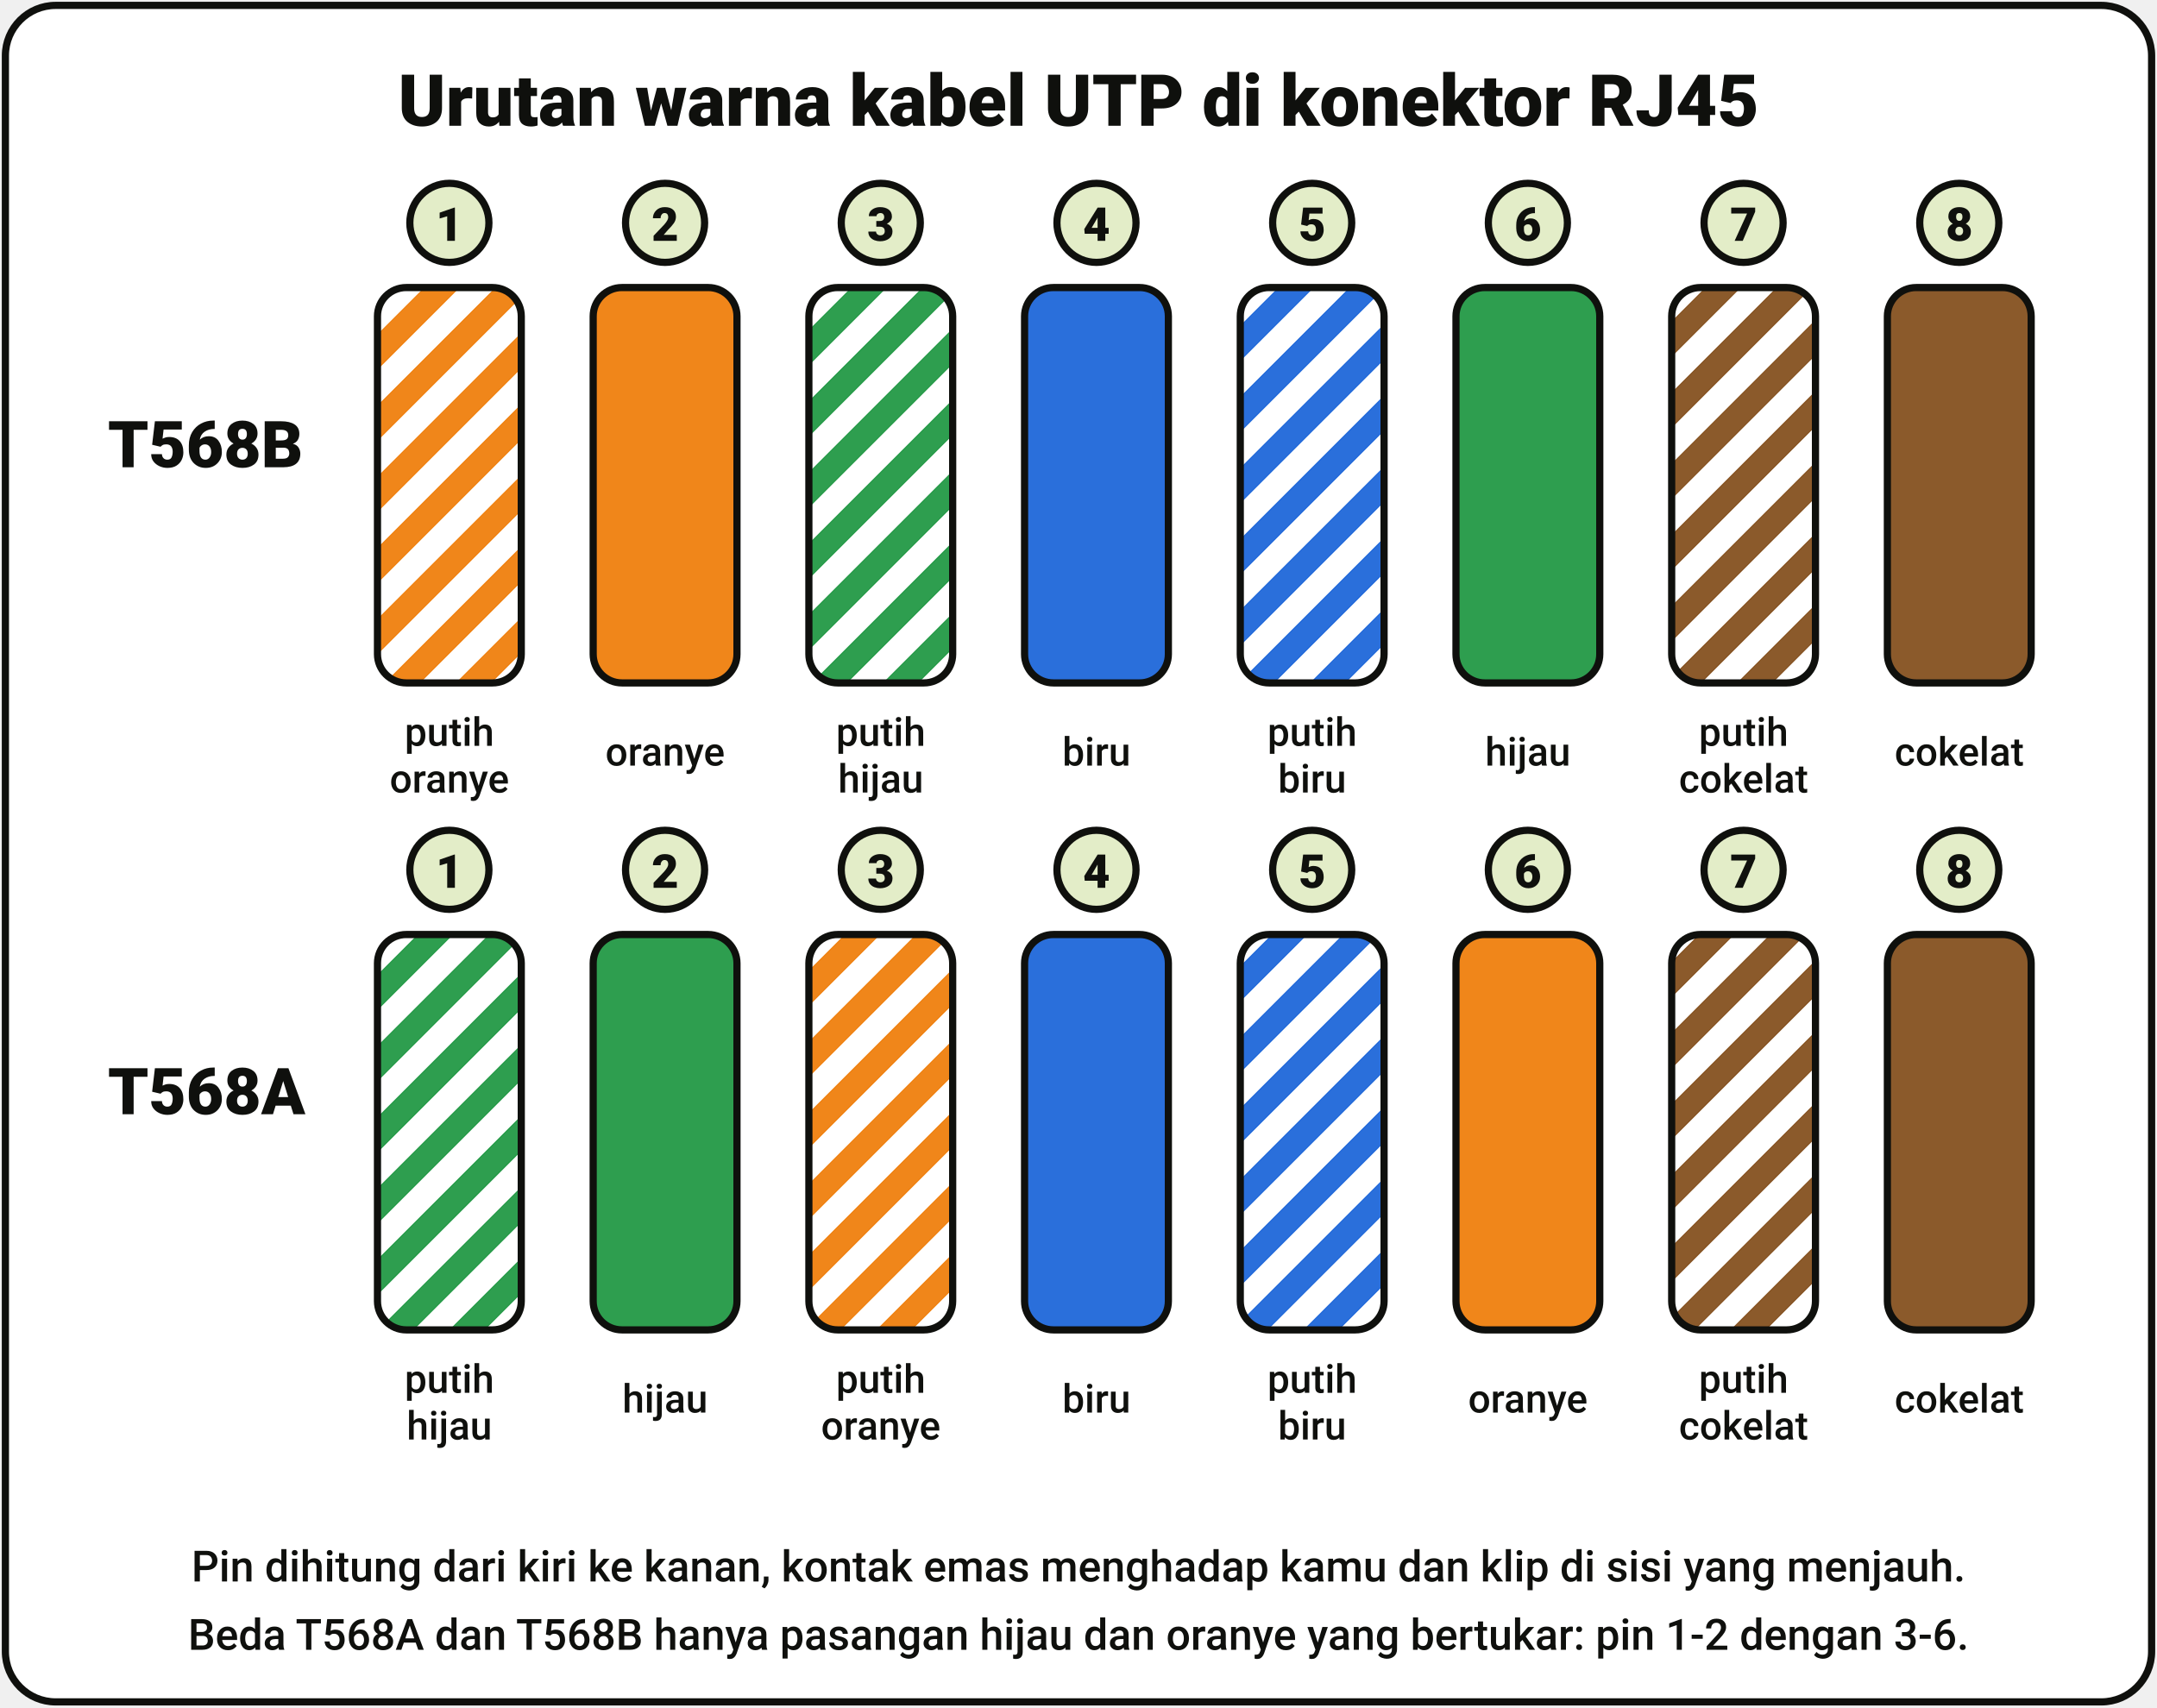
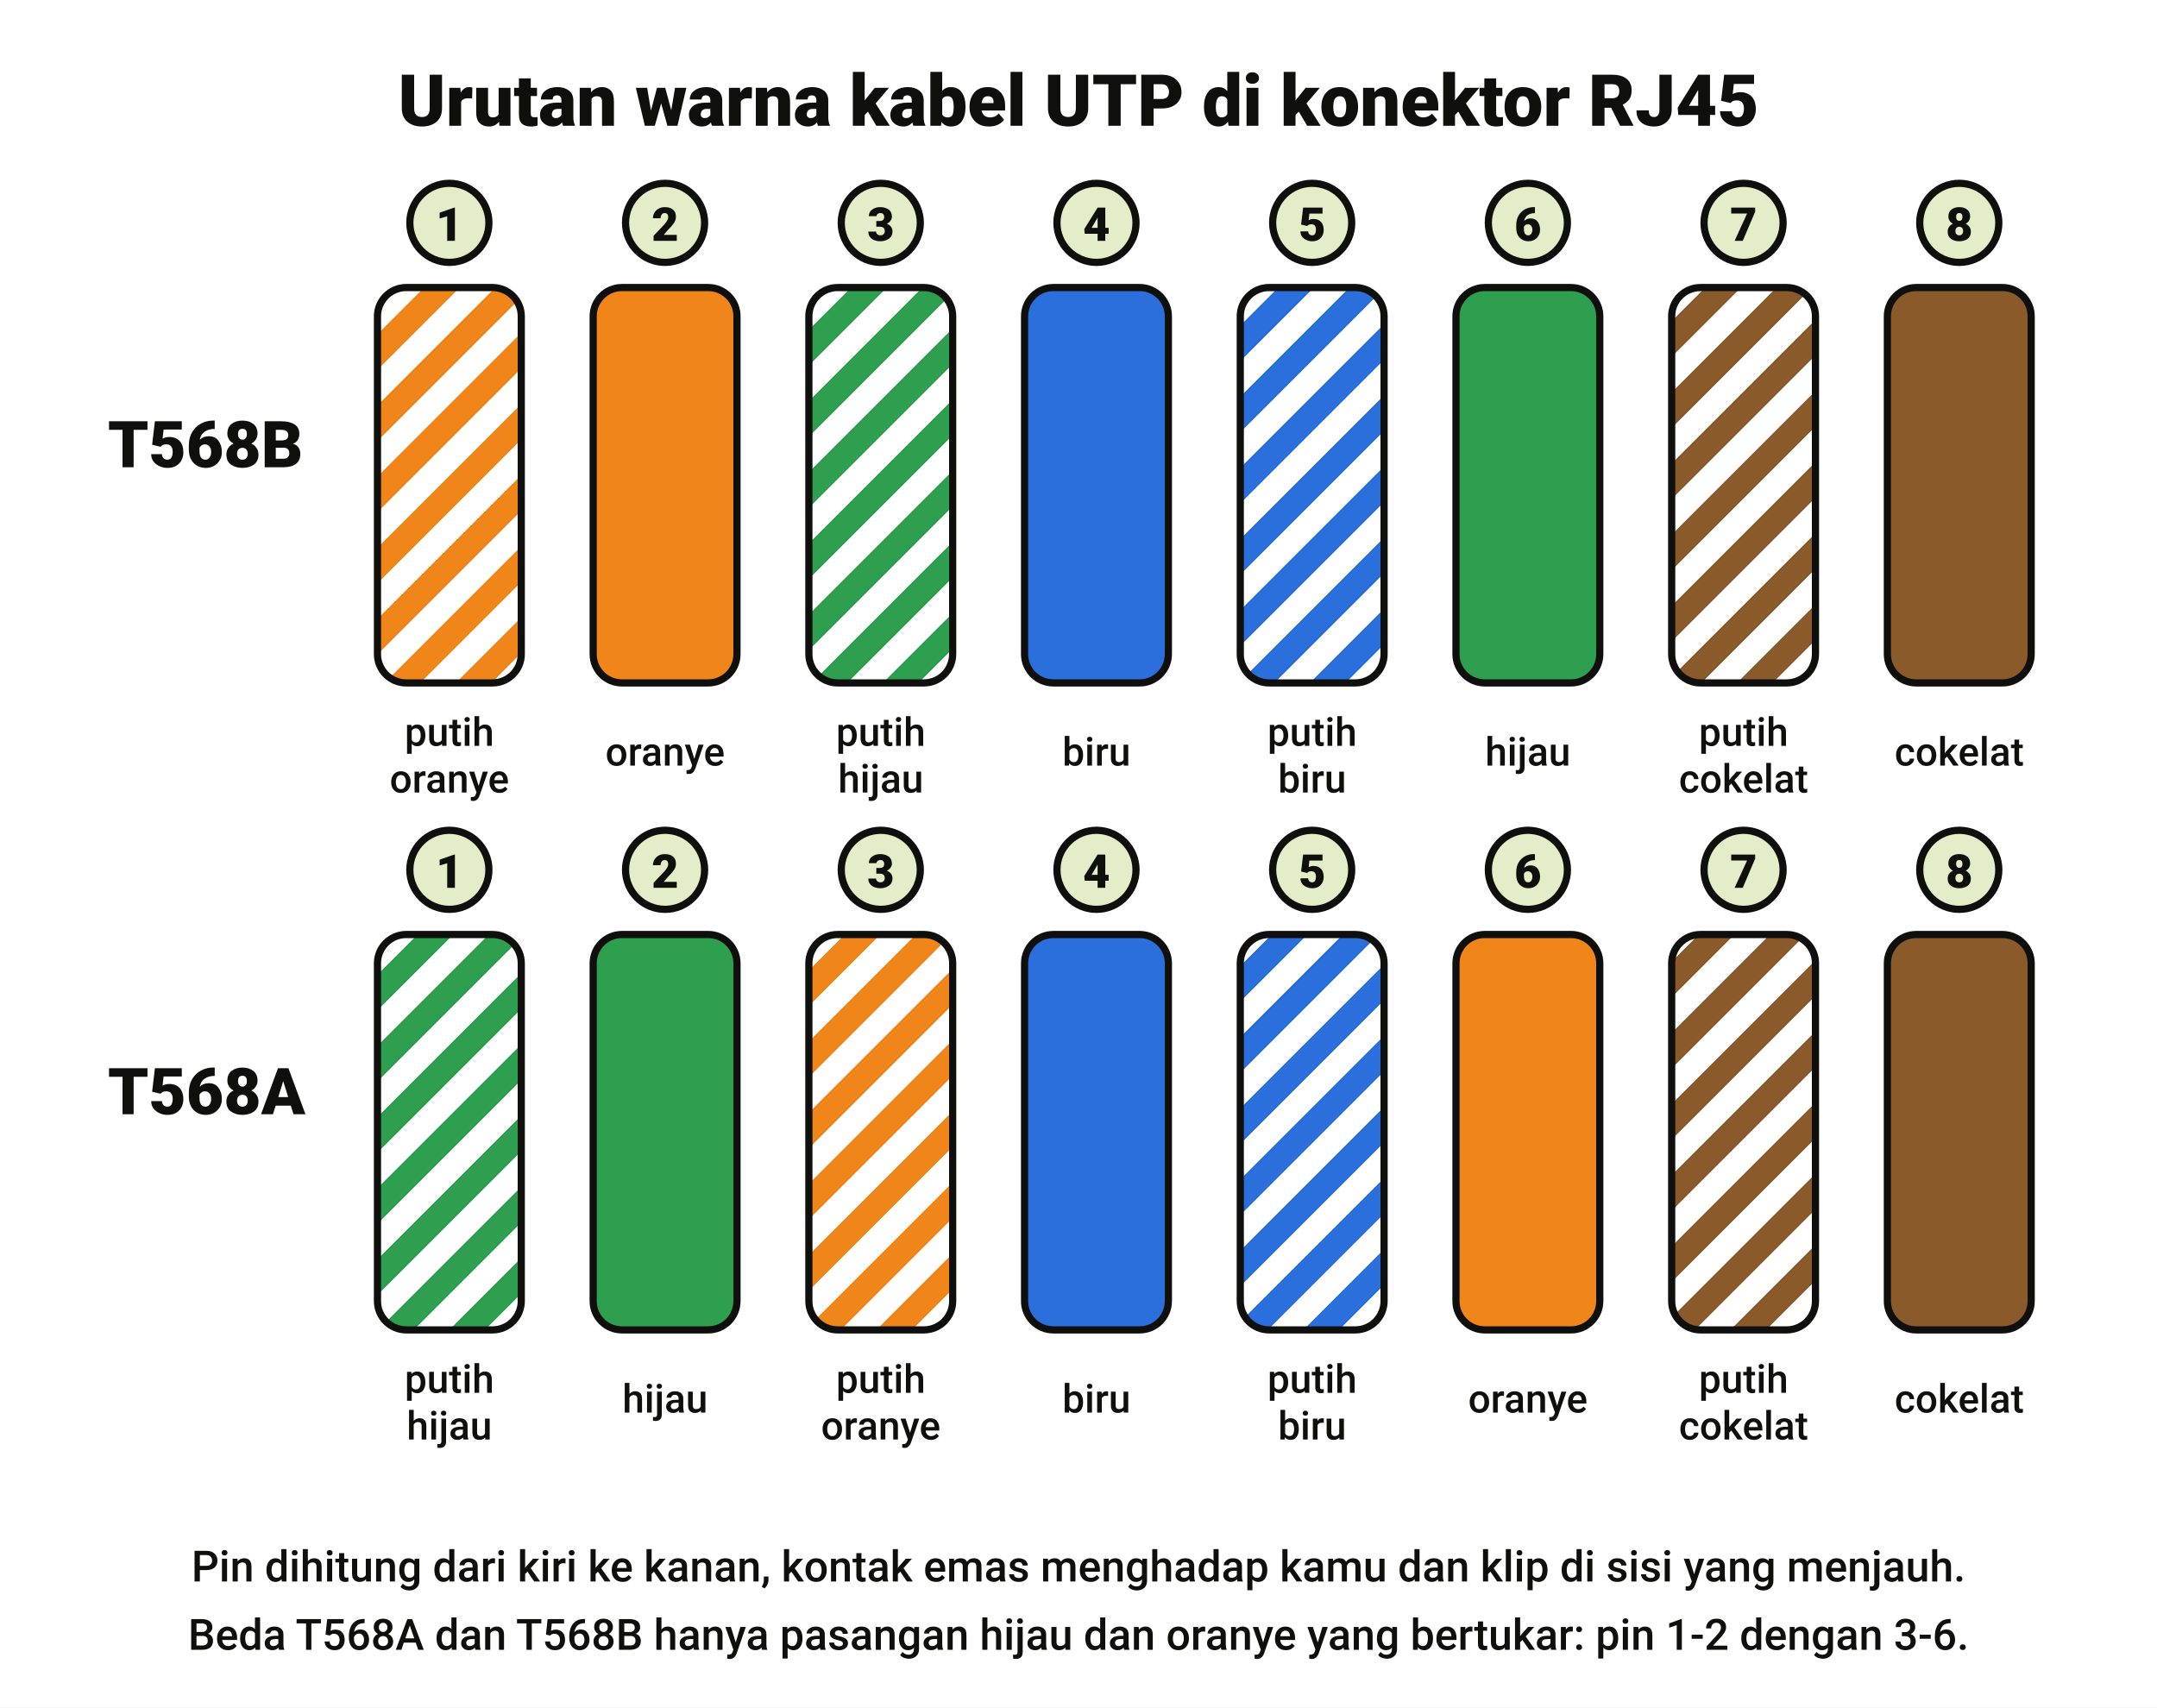
<svg xmlns="http://www.w3.org/2000/svg" viewBox="0 0 1200 950" width="1200" height="950" role="img" aria-labelledby="t" font-family="system-ui, 'Segoe UI', Roboto, sans-serif">
  <defs>
    <pattern id="s-oranye" width="28" height="28" patternUnits="userSpaceOnUse" patternTransform="rotate(45)">
      <rect width="28" height="28" fill="#ffffff" />
      <rect width="14" height="28" fill="#f0861a" />
    </pattern>
    <pattern id="s-hijau" width="28" height="28" patternUnits="userSpaceOnUse" patternTransform="rotate(45)">
      <rect width="28" height="28" fill="#ffffff" />
      <rect width="14" height="28" fill="#2e9e4f" />
    </pattern>
    <pattern id="s-biru" width="28" height="28" patternUnits="userSpaceOnUse" patternTransform="rotate(45)">
      <rect width="28" height="28" fill="#ffffff" />
      <rect width="14" height="28" fill="#2a6fdb" />
    </pattern>
    <pattern id="s-cokelat" width="28" height="28" patternUnits="userSpaceOnUse" patternTransform="rotate(45)">
      <rect width="28" height="28" fill="#ffffff" />
      <rect width="14" height="28" fill="#8b5a2b" />
    </pattern>
  </defs>
-   <rect x="3" y="3" width="1194" height="944" rx="28" fill="#ffffff" stroke="#0f100d" stroke-width="4" />
+   <rect width="1200" height="950" fill="#ffffff" />
  <text x="600" y="70" font-size="40" font-weight="800" text-anchor="middle" fill="#0f100d">Urutan warna kabel UTP di konektor RJ45</text>
  <text x="60" y="260" font-size="36" font-weight="800" text-anchor="start" fill="#0f100d">T568B</text>
  <circle cx="250" cy="124" r="22" fill="#e3edc8" stroke="#0f100d" stroke-width="4" />
  <text x="250" y="134" font-size="26" font-weight="800" text-anchor="middle" fill="#0f100d">1</text>
  <rect x="210" y="160" width="80" height="220" rx="16" fill="url(#s-oranye)" stroke="#0f100d" stroke-width="4" />
  <text x="250" y="415" font-size="22" font-weight="500" text-anchor="middle" fill="#0f100d">putih</text>
  <text x="250" y="441" font-size="22" font-weight="500" text-anchor="middle" fill="#0f100d">oranye</text>
  <circle cx="370" cy="124" r="22" fill="#e3edc8" stroke="#0f100d" stroke-width="4" />
  <text x="370" y="134" font-size="26" font-weight="800" text-anchor="middle" fill="#0f100d">2</text>
  <rect x="330" y="160" width="80" height="220" rx="16" fill="#f0861a" stroke="#0f100d" stroke-width="4" />
  <text x="370" y="426" font-size="22" font-weight="500" text-anchor="middle" fill="#0f100d">oranye</text>
  <circle cx="490" cy="124" r="22" fill="#e3edc8" stroke="#0f100d" stroke-width="4" />
  <text x="490" y="134" font-size="26" font-weight="800" text-anchor="middle" fill="#0f100d">3</text>
  <rect x="450" y="160" width="80" height="220" rx="16" fill="url(#s-hijau)" stroke="#0f100d" stroke-width="4" />
  <text x="490" y="415" font-size="22" font-weight="500" text-anchor="middle" fill="#0f100d">putih</text>
  <text x="490" y="441" font-size="22" font-weight="500" text-anchor="middle" fill="#0f100d">hijau</text>
  <circle cx="610" cy="124" r="22" fill="#e3edc8" stroke="#0f100d" stroke-width="4" />
  <text x="610" y="134" font-size="26" font-weight="800" text-anchor="middle" fill="#0f100d">4</text>
  <rect x="570" y="160" width="80" height="220" rx="16" fill="#2a6fdb" stroke="#0f100d" stroke-width="4" />
  <text x="610" y="426" font-size="22" font-weight="500" text-anchor="middle" fill="#0f100d">biru</text>
  <circle cx="730" cy="124" r="22" fill="#e3edc8" stroke="#0f100d" stroke-width="4" />
  <text x="730" y="134" font-size="26" font-weight="800" text-anchor="middle" fill="#0f100d">5</text>
  <rect x="690" y="160" width="80" height="220" rx="16" fill="url(#s-biru)" stroke="#0f100d" stroke-width="4" />
  <text x="730" y="415" font-size="22" font-weight="500" text-anchor="middle" fill="#0f100d">putih</text>
  <text x="730" y="441" font-size="22" font-weight="500" text-anchor="middle" fill="#0f100d">biru</text>
  <circle cx="850" cy="124" r="22" fill="#e3edc8" stroke="#0f100d" stroke-width="4" />
  <text x="850" y="134" font-size="26" font-weight="800" text-anchor="middle" fill="#0f100d">6</text>
  <rect x="810" y="160" width="80" height="220" rx="16" fill="#2e9e4f" stroke="#0f100d" stroke-width="4" />
  <text x="850" y="426" font-size="22" font-weight="500" text-anchor="middle" fill="#0f100d">hijau</text>
  <circle cx="970" cy="124" r="22" fill="#e3edc8" stroke="#0f100d" stroke-width="4" />
  <text x="970" y="134" font-size="26" font-weight="800" text-anchor="middle" fill="#0f100d">7</text>
  <rect x="930" y="160" width="80" height="220" rx="16" fill="url(#s-cokelat)" stroke="#0f100d" stroke-width="4" />
  <text x="970" y="415" font-size="22" font-weight="500" text-anchor="middle" fill="#0f100d">putih</text>
  <text x="970" y="441" font-size="22" font-weight="500" text-anchor="middle" fill="#0f100d">cokelat</text>
  <circle cx="1090" cy="124" r="22" fill="#e3edc8" stroke="#0f100d" stroke-width="4" />
  <text x="1090" y="134" font-size="26" font-weight="800" text-anchor="middle" fill="#0f100d">8</text>
  <rect x="1050" y="160" width="80" height="220" rx="16" fill="#8b5a2b" stroke="#0f100d" stroke-width="4" />
  <text x="1090" y="426" font-size="22" font-weight="500" text-anchor="middle" fill="#0f100d">cokelat</text>
  <text x="60" y="620" font-size="36" font-weight="800" text-anchor="start" fill="#0f100d">T568A</text>
  <circle cx="250" cy="484" r="22" fill="#e3edc8" stroke="#0f100d" stroke-width="4" />
  <text x="250" y="494" font-size="26" font-weight="800" text-anchor="middle" fill="#0f100d">1</text>
  <rect x="210" y="520" width="80" height="220" rx="16" fill="url(#s-hijau)" stroke="#0f100d" stroke-width="4" />
  <text x="250" y="775" font-size="22" font-weight="500" text-anchor="middle" fill="#0f100d">putih</text>
  <text x="250" y="801" font-size="22" font-weight="500" text-anchor="middle" fill="#0f100d">hijau</text>
  <circle cx="370" cy="484" r="22" fill="#e3edc8" stroke="#0f100d" stroke-width="4" />
  <text x="370" y="494" font-size="26" font-weight="800" text-anchor="middle" fill="#0f100d">2</text>
  <rect x="330" y="520" width="80" height="220" rx="16" fill="#2e9e4f" stroke="#0f100d" stroke-width="4" />
  <text x="370" y="786" font-size="22" font-weight="500" text-anchor="middle" fill="#0f100d">hijau</text>
  <circle cx="490" cy="484" r="22" fill="#e3edc8" stroke="#0f100d" stroke-width="4" />
  <text x="490" y="494" font-size="26" font-weight="800" text-anchor="middle" fill="#0f100d">3</text>
  <rect x="450" y="520" width="80" height="220" rx="16" fill="url(#s-oranye)" stroke="#0f100d" stroke-width="4" />
  <text x="490" y="775" font-size="22" font-weight="500" text-anchor="middle" fill="#0f100d">putih</text>
  <text x="490" y="801" font-size="22" font-weight="500" text-anchor="middle" fill="#0f100d">oranye</text>
  <circle cx="610" cy="484" r="22" fill="#e3edc8" stroke="#0f100d" stroke-width="4" />
  <text x="610" y="494" font-size="26" font-weight="800" text-anchor="middle" fill="#0f100d">4</text>
  <rect x="570" y="520" width="80" height="220" rx="16" fill="#2a6fdb" stroke="#0f100d" stroke-width="4" />
  <text x="610" y="786" font-size="22" font-weight="500" text-anchor="middle" fill="#0f100d">biru</text>
  <circle cx="730" cy="484" r="22" fill="#e3edc8" stroke="#0f100d" stroke-width="4" />
  <text x="730" y="494" font-size="26" font-weight="800" text-anchor="middle" fill="#0f100d">5</text>
  <rect x="690" y="520" width="80" height="220" rx="16" fill="url(#s-biru)" stroke="#0f100d" stroke-width="4" />
  <text x="730" y="775" font-size="22" font-weight="500" text-anchor="middle" fill="#0f100d">putih</text>
  <text x="730" y="801" font-size="22" font-weight="500" text-anchor="middle" fill="#0f100d">biru</text>
  <circle cx="850" cy="484" r="22" fill="#e3edc8" stroke="#0f100d" stroke-width="4" />
  <text x="850" y="494" font-size="26" font-weight="800" text-anchor="middle" fill="#0f100d">6</text>
  <rect x="810" y="520" width="80" height="220" rx="16" fill="#f0861a" stroke="#0f100d" stroke-width="4" />
  <text x="850" y="786" font-size="22" font-weight="500" text-anchor="middle" fill="#0f100d">oranye</text>
  <circle cx="970" cy="484" r="22" fill="#e3edc8" stroke="#0f100d" stroke-width="4" />
  <text x="970" y="494" font-size="26" font-weight="800" text-anchor="middle" fill="#0f100d">7</text>
  <rect x="930" y="520" width="80" height="220" rx="16" fill="url(#s-cokelat)" stroke="#0f100d" stroke-width="4" />
  <text x="970" y="775" font-size="22" font-weight="500" text-anchor="middle" fill="#0f100d">putih</text>
  <text x="970" y="801" font-size="22" font-weight="500" text-anchor="middle" fill="#0f100d">cokelat</text>
  <circle cx="1090" cy="484" r="22" fill="#e3edc8" stroke="#0f100d" stroke-width="4" />
  <text x="1090" y="494" font-size="26" font-weight="800" text-anchor="middle" fill="#0f100d">8</text>
  <rect x="1050" y="520" width="80" height="220" rx="16" fill="#8b5a2b" stroke="#0f100d" stroke-width="4" />
  <text x="1090" y="786" font-size="22" font-weight="500" text-anchor="middle" fill="#0f100d">cokelat</text>
  <text x="600" y="880" font-size="24" font-weight="500" text-anchor="middle" fill="#0f100d">Pin dihitung dari kiri ke kanan, kontak emas menghadap kamu dan klip di sisi yang menjauh.</text>
  <text x="600" y="918" font-size="24" font-weight="500" text-anchor="middle" fill="#0f100d">Beda T568A dan T568B hanya pasangan hijau dan oranye yang bertukar: pin 1-2 dengan 3-6.</text>
</svg>
